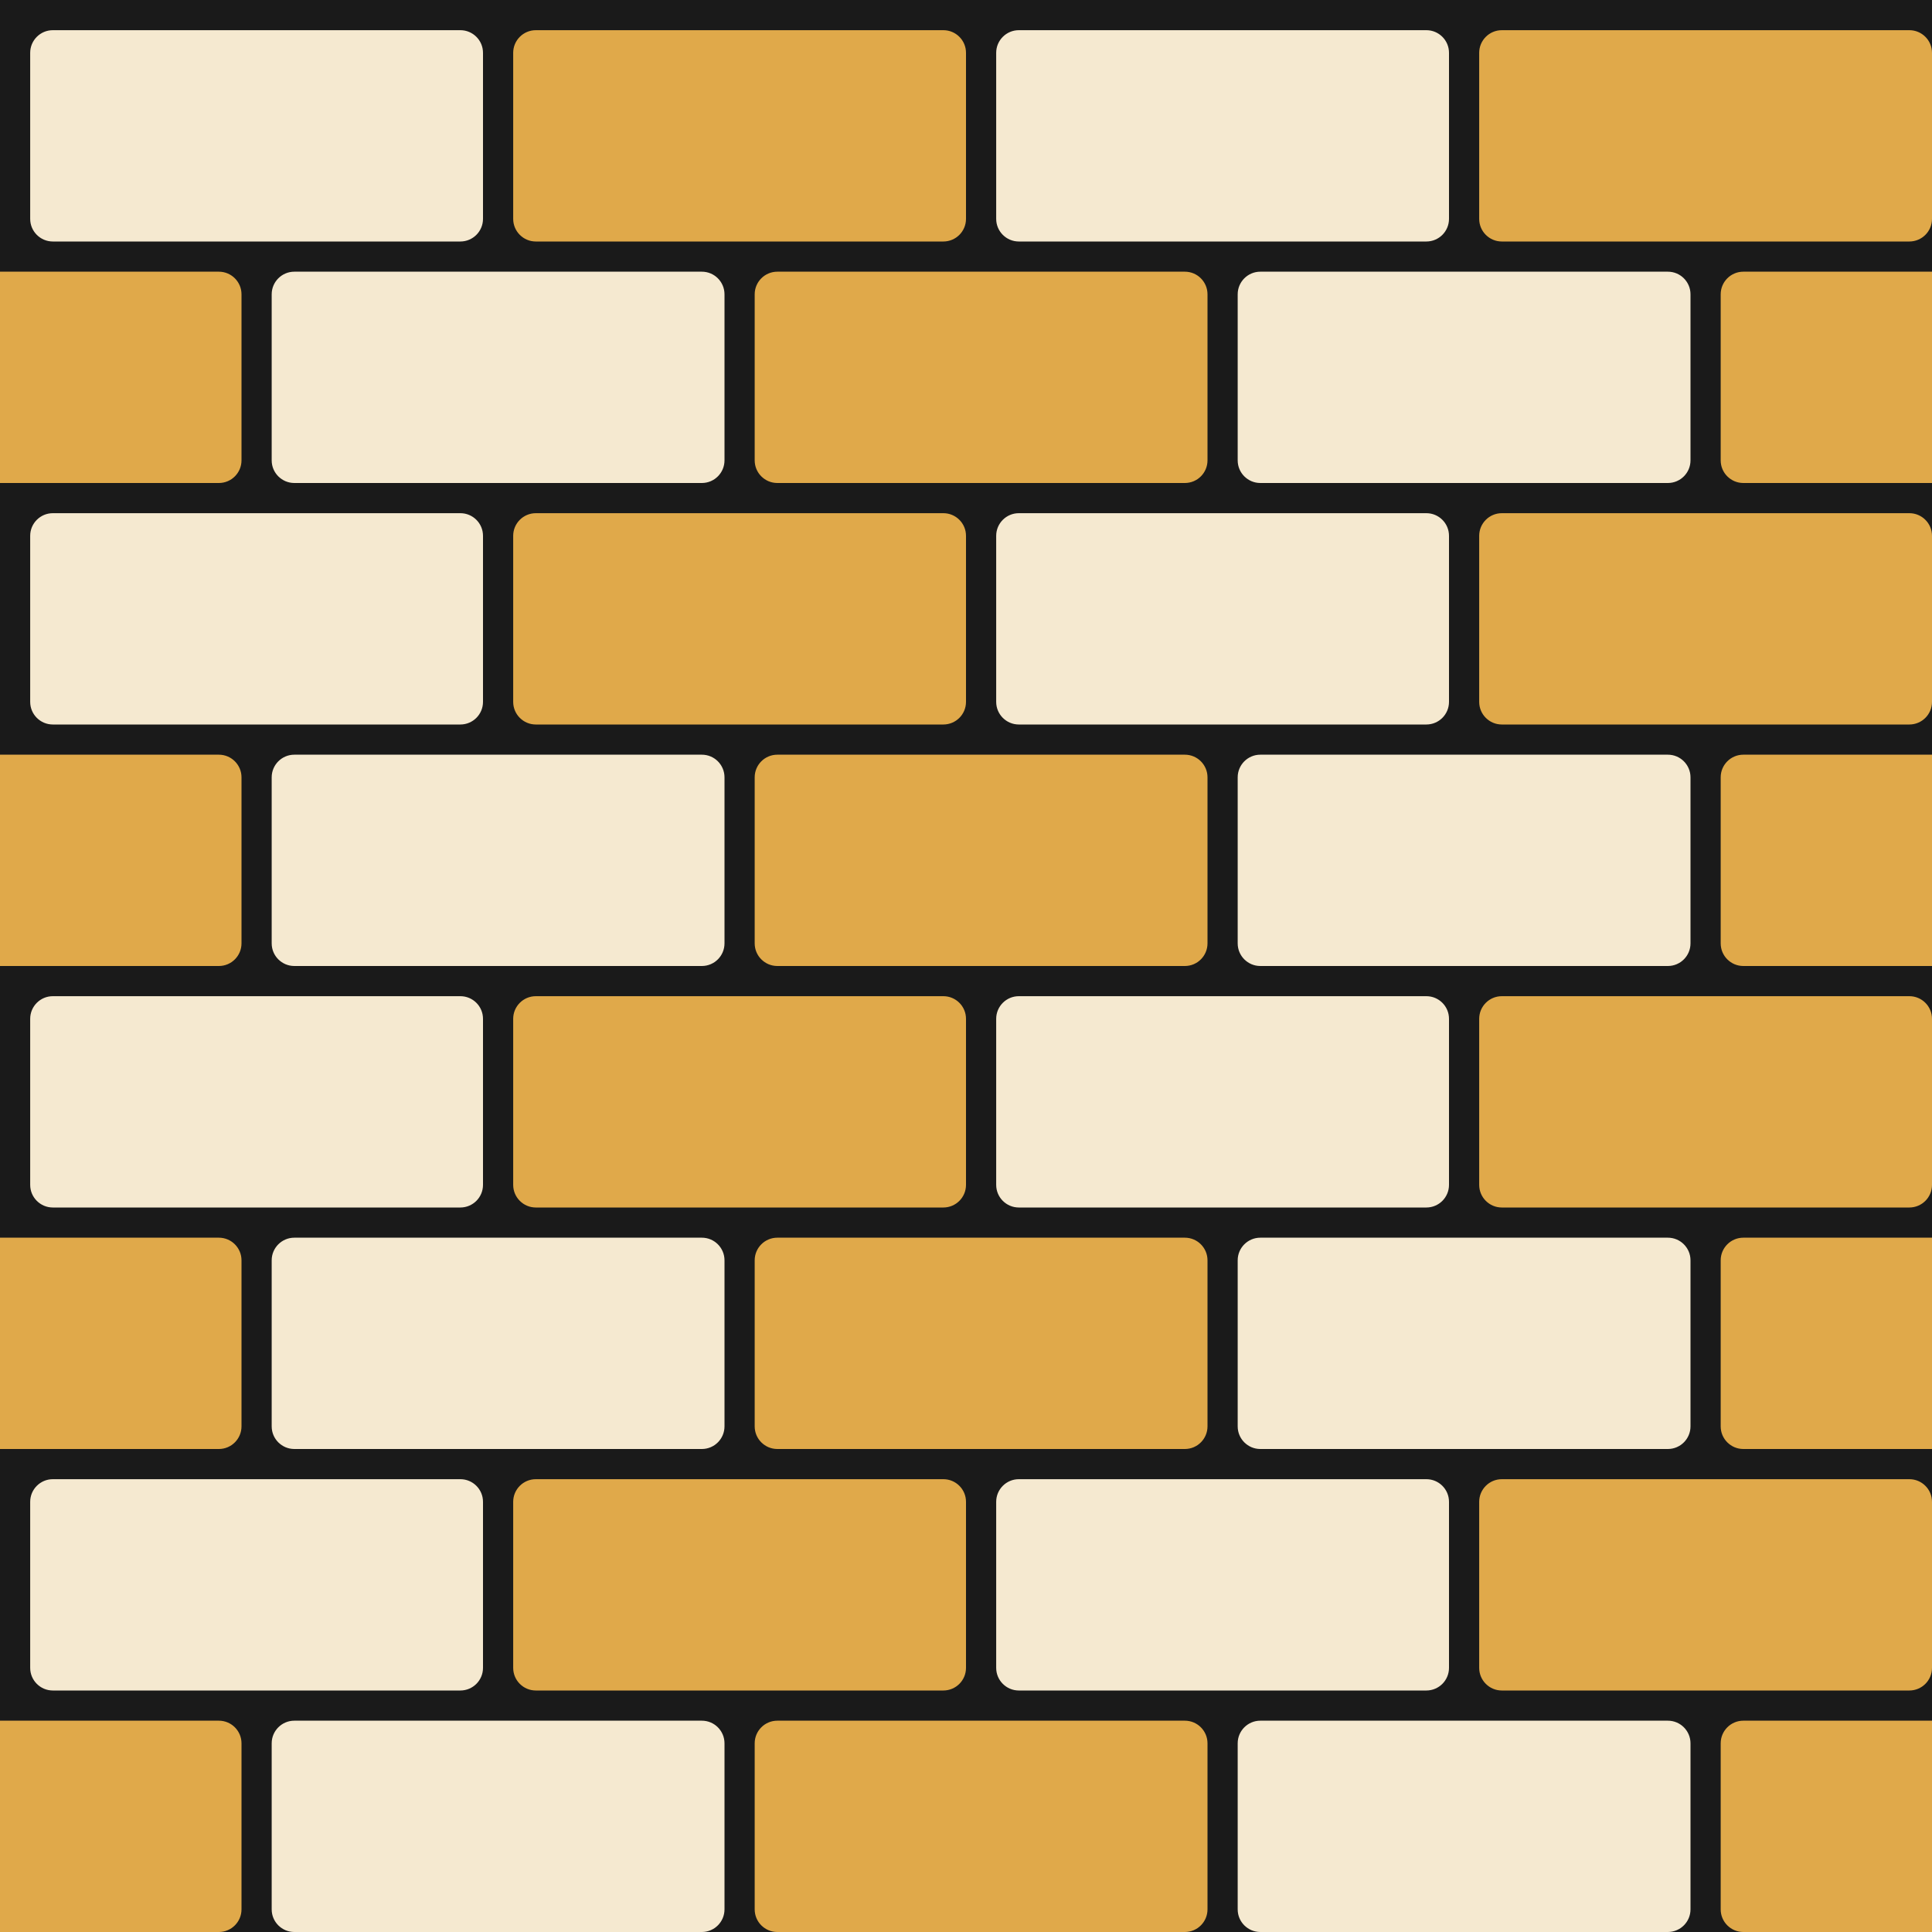
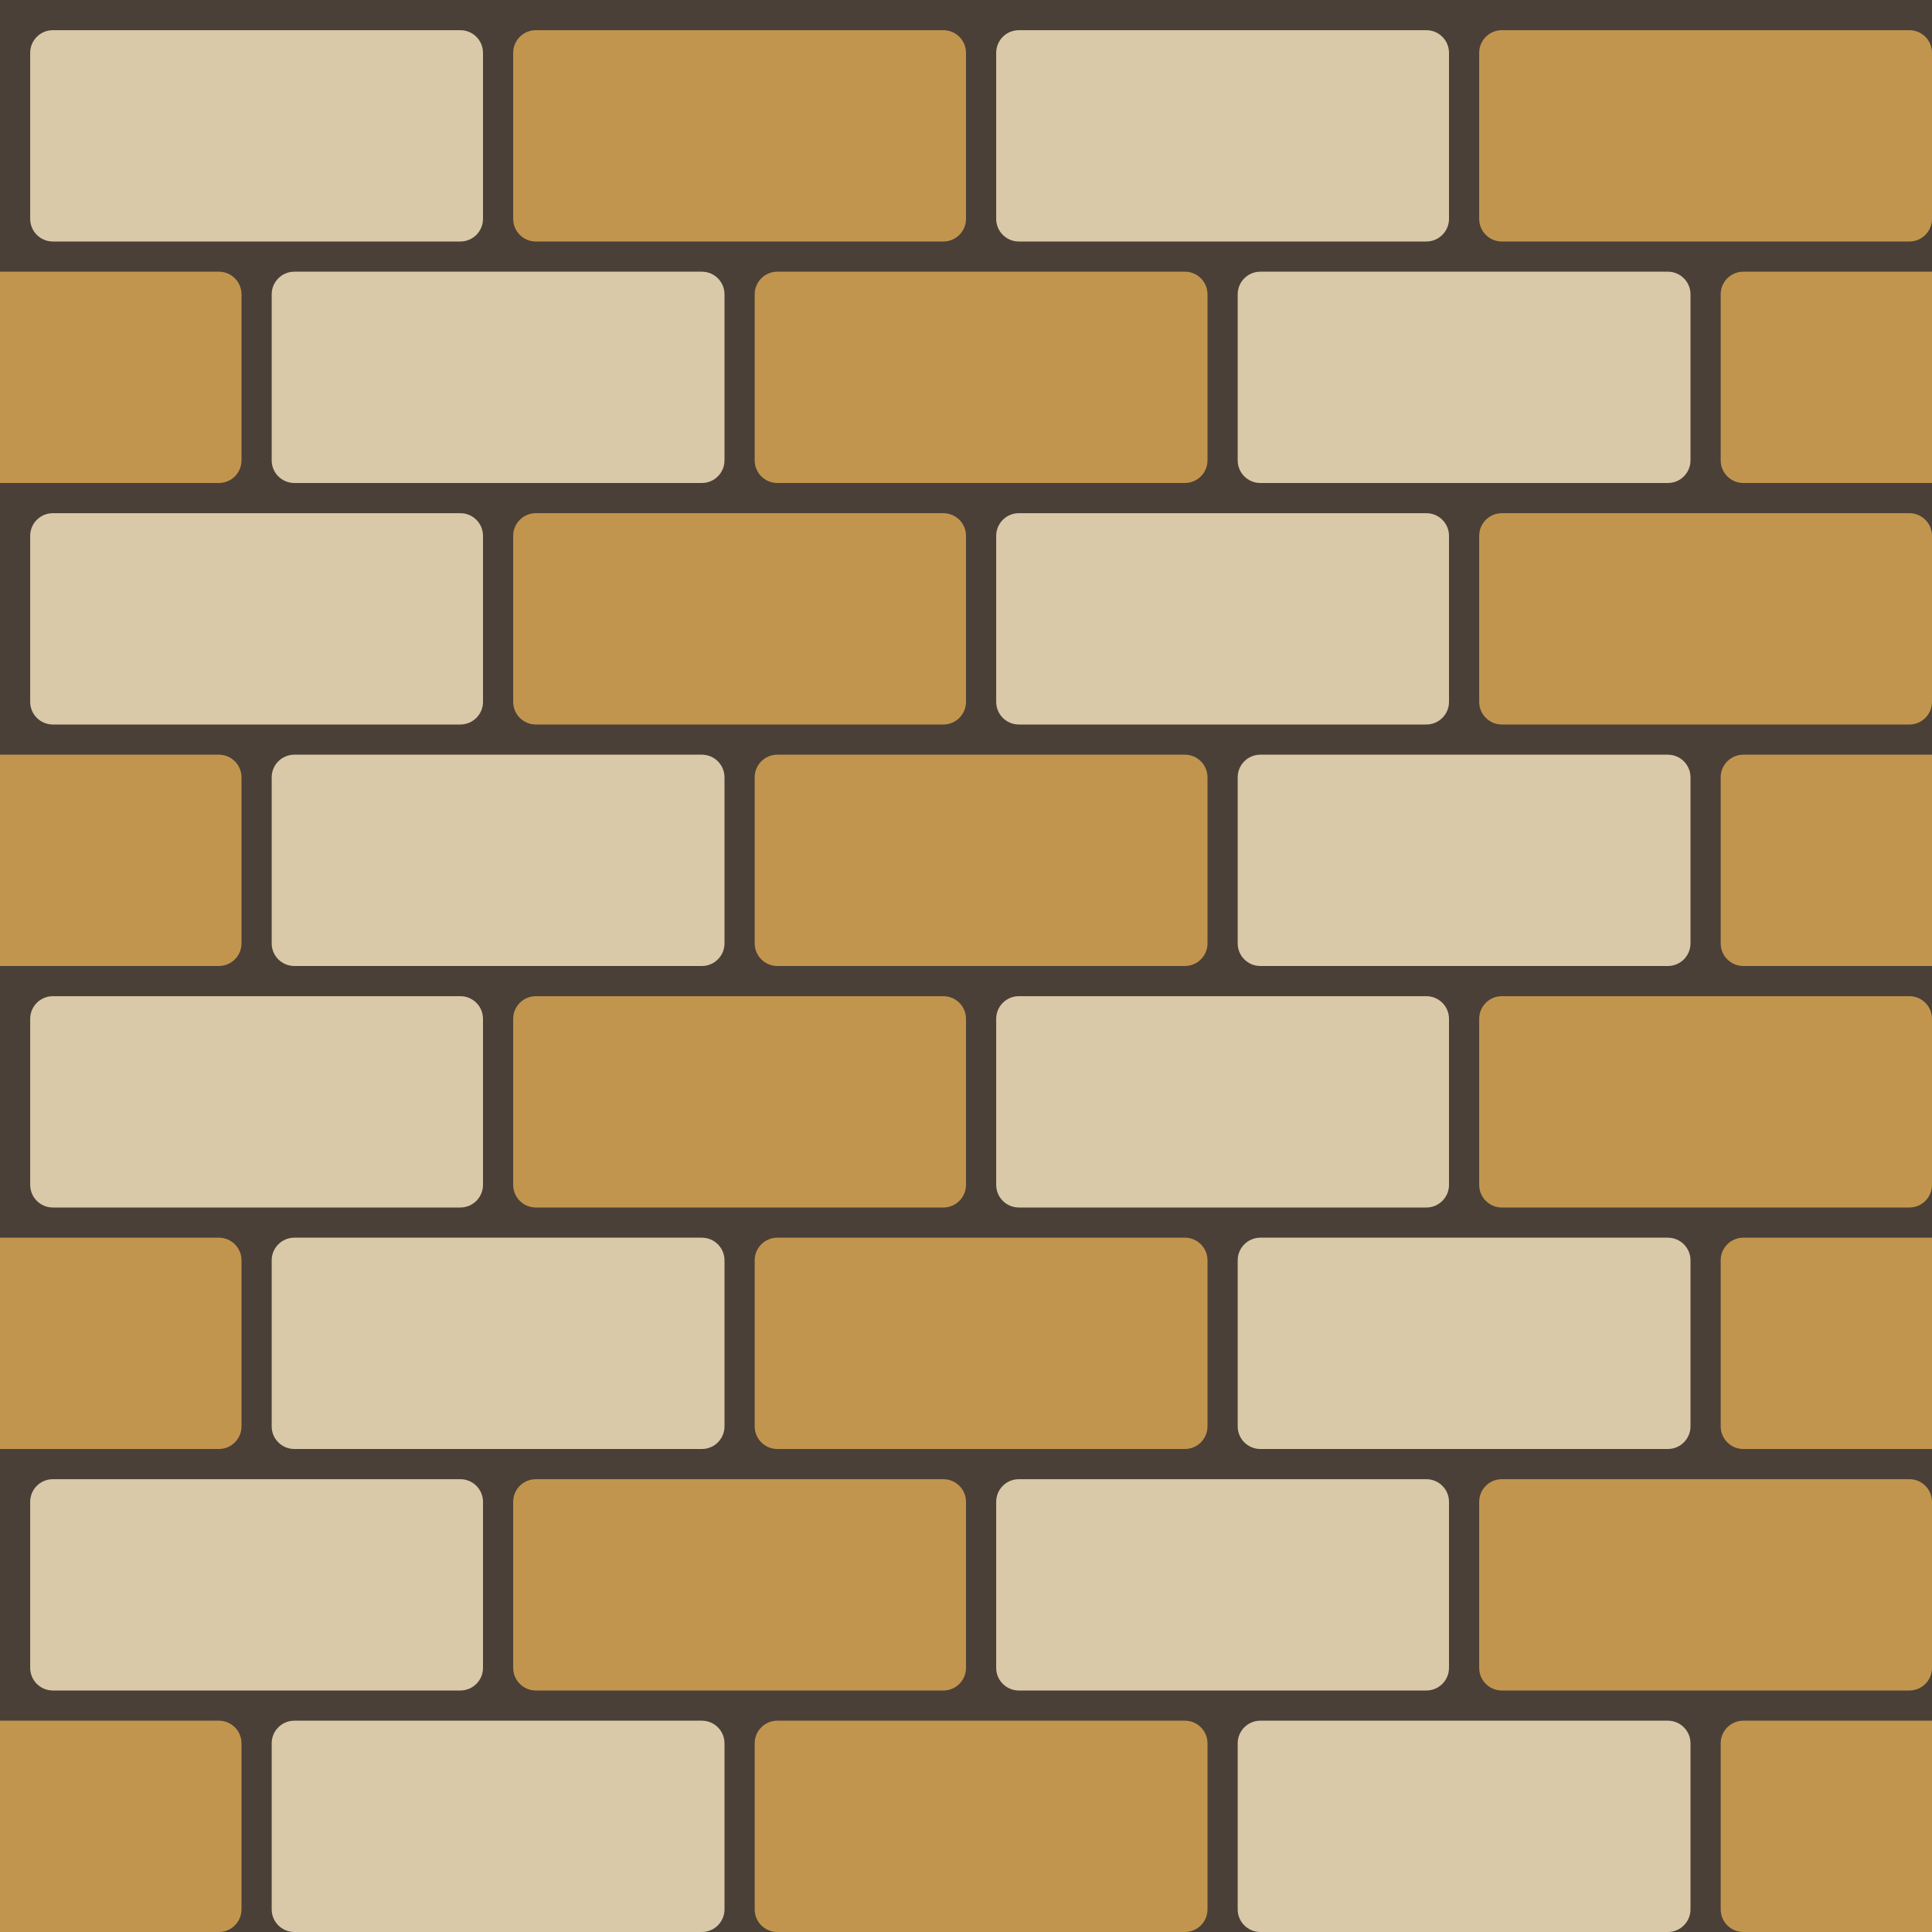
<svg xmlns="http://www.w3.org/2000/svg" viewBox="0 0 256 256" width="256" height="256">
-   <rect width="256" height="256" fill="#1A1A1A" />
-   <rect x="4" y="4" width="60" height="28" rx="3" fill="#F5E9D0" />
-   <rect x="68" y="4" width="60" height="28" rx="3" fill="#E0A94A" />
-   <rect x="132" y="4" width="60" height="28" rx="3" fill="#F5E9D0" />
-   <rect x="196" y="4" width="60" height="28" rx="3" fill="#E0A94A" />
-   <rect x="-28" y="36" width="60" height="28" rx="3" fill="#E0A94A" />
-   <rect x="36" y="36" width="60" height="28" rx="3" fill="#F5E9D0" />
-   <rect x="100" y="36" width="60" height="28" rx="3" fill="#E0A94A" />
-   <rect x="164" y="36" width="60" height="28" rx="3" fill="#F5E9D0" />
-   <rect x="228" y="36" width="60" height="28" rx="3" fill="#E0A94A" />
-   <rect x="4" y="68" width="60" height="28" rx="3" fill="#F5E9D0" />
-   <rect x="68" y="68" width="60" height="28" rx="3" fill="#E0A94A" />
-   <rect x="132" y="68" width="60" height="28" rx="3" fill="#F5E9D0" />
-   <rect x="196" y="68" width="60" height="28" rx="3" fill="#E0A94A" />
-   <rect x="-28" y="100" width="60" height="28" rx="3" fill="#E0A94A" />
-   <rect x="36" y="100" width="60" height="28" rx="3" fill="#F5E9D0" />
-   <rect x="100" y="100" width="60" height="28" rx="3" fill="#E0A94A" />
-   <rect x="164" y="100" width="60" height="28" rx="3" fill="#F5E9D0" />
-   <rect x="228" y="100" width="60" height="28" rx="3" fill="#E0A94A" />
-   <rect x="4" y="132" width="60" height="28" rx="3" fill="#F5E9D0" />
-   <rect x="68" y="132" width="60" height="28" rx="3" fill="#E0A94A" />
-   <rect x="132" y="132" width="60" height="28" rx="3" fill="#F5E9D0" />
-   <rect x="196" y="132" width="60" height="28" rx="3" fill="#E0A94A" />
-   <rect x="-28" y="164" width="60" height="28" rx="3" fill="#E0A94A" />
-   <rect x="36" y="164" width="60" height="28" rx="3" fill="#F5E9D0" />
-   <rect x="100" y="164" width="60" height="28" rx="3" fill="#E0A94A" />
-   <rect x="164" y="164" width="60" height="28" rx="3" fill="#F5E9D0" />
-   <rect x="228" y="164" width="60" height="28" rx="3" fill="#E0A94A" />
-   <rect x="4" y="196" width="60" height="28" rx="3" fill="#F5E9D0" />
-   <rect x="68" y="196" width="60" height="28" rx="3" fill="#E0A94A" />
-   <rect x="132" y="196" width="60" height="28" rx="3" fill="#F5E9D0" />
-   <rect x="196" y="196" width="60" height="28" rx="3" fill="#E0A94A" />
-   <rect x="-28" y="228" width="60" height="28" rx="3" fill="#E0A94A" />
-   <rect x="36" y="228" width="60" height="28" rx="3" fill="#F5E9D0" />
-   <rect x="100" y="228" width="60" height="28" rx="3" fill="#E0A94A" />
-   <rect x="164" y="228" width="60" height="28" rx="3" fill="#F5E9D0" />
-   <rect x="228" y="228" width="60" height="28" rx="3" fill="#E0A94A" />
+   <rect width="256" height="256" fill="#4A4038" />
+   <rect x="4" y="4" width="60" height="28" rx="3" fill="#D9C9A8" />
+   <rect x="68" y="4" width="60" height="28" rx="3" fill="#C2954E" />
+   <rect x="132" y="4" width="60" height="28" rx="3" fill="#D9C9A8" />
+   <rect x="196" y="4" width="60" height="28" rx="3" fill="#C2954E" />
+   <rect x="-28" y="36" width="60" height="28" rx="3" fill="#C2954E" />
+   <rect x="36" y="36" width="60" height="28" rx="3" fill="#D9C9A8" />
+   <rect x="100" y="36" width="60" height="28" rx="3" fill="#C2954E" />
+   <rect x="164" y="36" width="60" height="28" rx="3" fill="#D9C9A8" />
+   <rect x="228" y="36" width="60" height="28" rx="3" fill="#C2954E" />
+   <rect x="4" y="68" width="60" height="28" rx="3" fill="#D9C9A8" />
+   <rect x="68" y="68" width="60" height="28" rx="3" fill="#C2954E" />
+   <rect x="132" y="68" width="60" height="28" rx="3" fill="#D9C9A8" />
+   <rect x="196" y="68" width="60" height="28" rx="3" fill="#C2954E" />
+   <rect x="-28" y="100" width="60" height="28" rx="3" fill="#C2954E" />
+   <rect x="36" y="100" width="60" height="28" rx="3" fill="#D9C9A8" />
+   <rect x="100" y="100" width="60" height="28" rx="3" fill="#C2954E" />
+   <rect x="164" y="100" width="60" height="28" rx="3" fill="#D9C9A8" />
+   <rect x="228" y="100" width="60" height="28" rx="3" fill="#C2954E" />
+   <rect x="4" y="132" width="60" height="28" rx="3" fill="#D9C9A8" />
+   <rect x="68" y="132" width="60" height="28" rx="3" fill="#C2954E" />
+   <rect x="132" y="132" width="60" height="28" rx="3" fill="#D9C9A8" />
+   <rect x="196" y="132" width="60" height="28" rx="3" fill="#C2954E" />
+   <rect x="-28" y="164" width="60" height="28" rx="3" fill="#C2954E" />
+   <rect x="36" y="164" width="60" height="28" rx="3" fill="#D9C9A8" />
+   <rect x="100" y="164" width="60" height="28" rx="3" fill="#C2954E" />
+   <rect x="164" y="164" width="60" height="28" rx="3" fill="#D9C9A8" />
+   <rect x="228" y="164" width="60" height="28" rx="3" fill="#C2954E" />
+   <rect x="4" y="196" width="60" height="28" rx="3" fill="#D9C9A8" />
+   <rect x="68" y="196" width="60" height="28" rx="3" fill="#C2954E" />
+   <rect x="132" y="196" width="60" height="28" rx="3" fill="#D9C9A8" />
+   <rect x="196" y="196" width="60" height="28" rx="3" fill="#C2954E" />
+   <rect x="-28" y="228" width="60" height="28" rx="3" fill="#C2954E" />
+   <rect x="36" y="228" width="60" height="28" rx="3" fill="#D9C9A8" />
+   <rect x="100" y="228" width="60" height="28" rx="3" fill="#C2954E" />
+   <rect x="164" y="228" width="60" height="28" rx="3" fill="#D9C9A8" />
+   <rect x="228" y="228" width="60" height="28" rx="3" fill="#C2954E" />
</svg>
